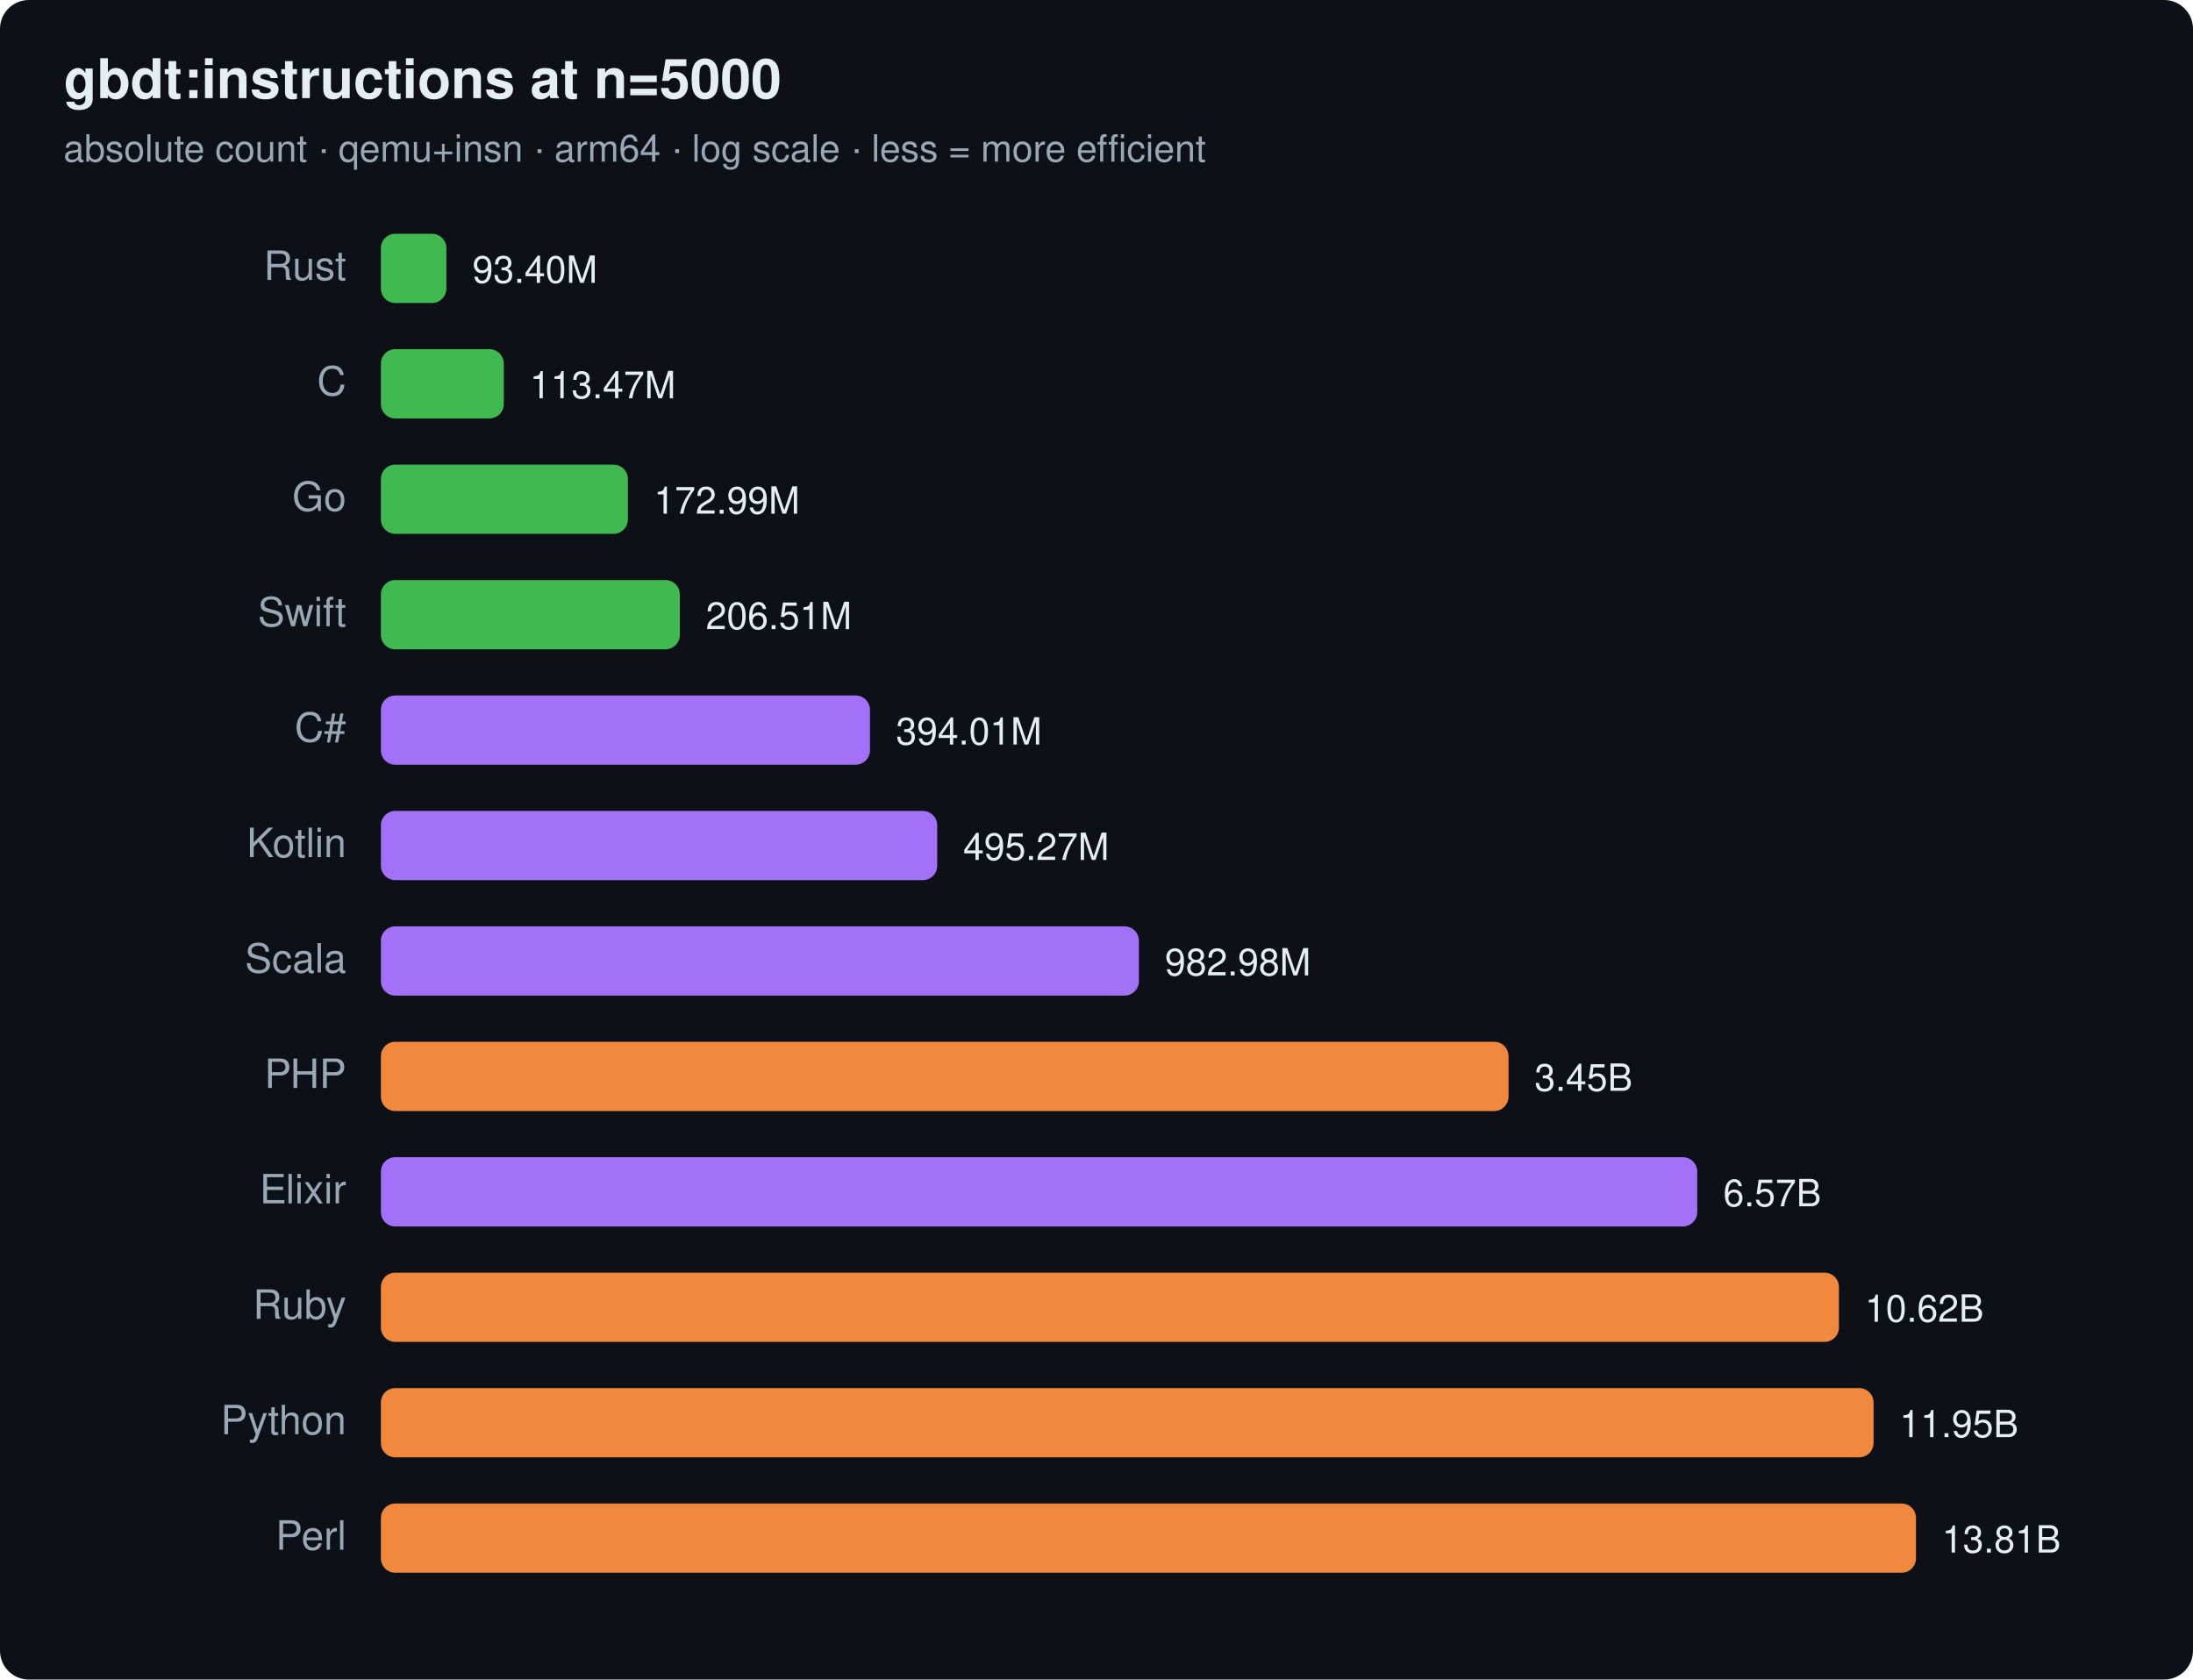
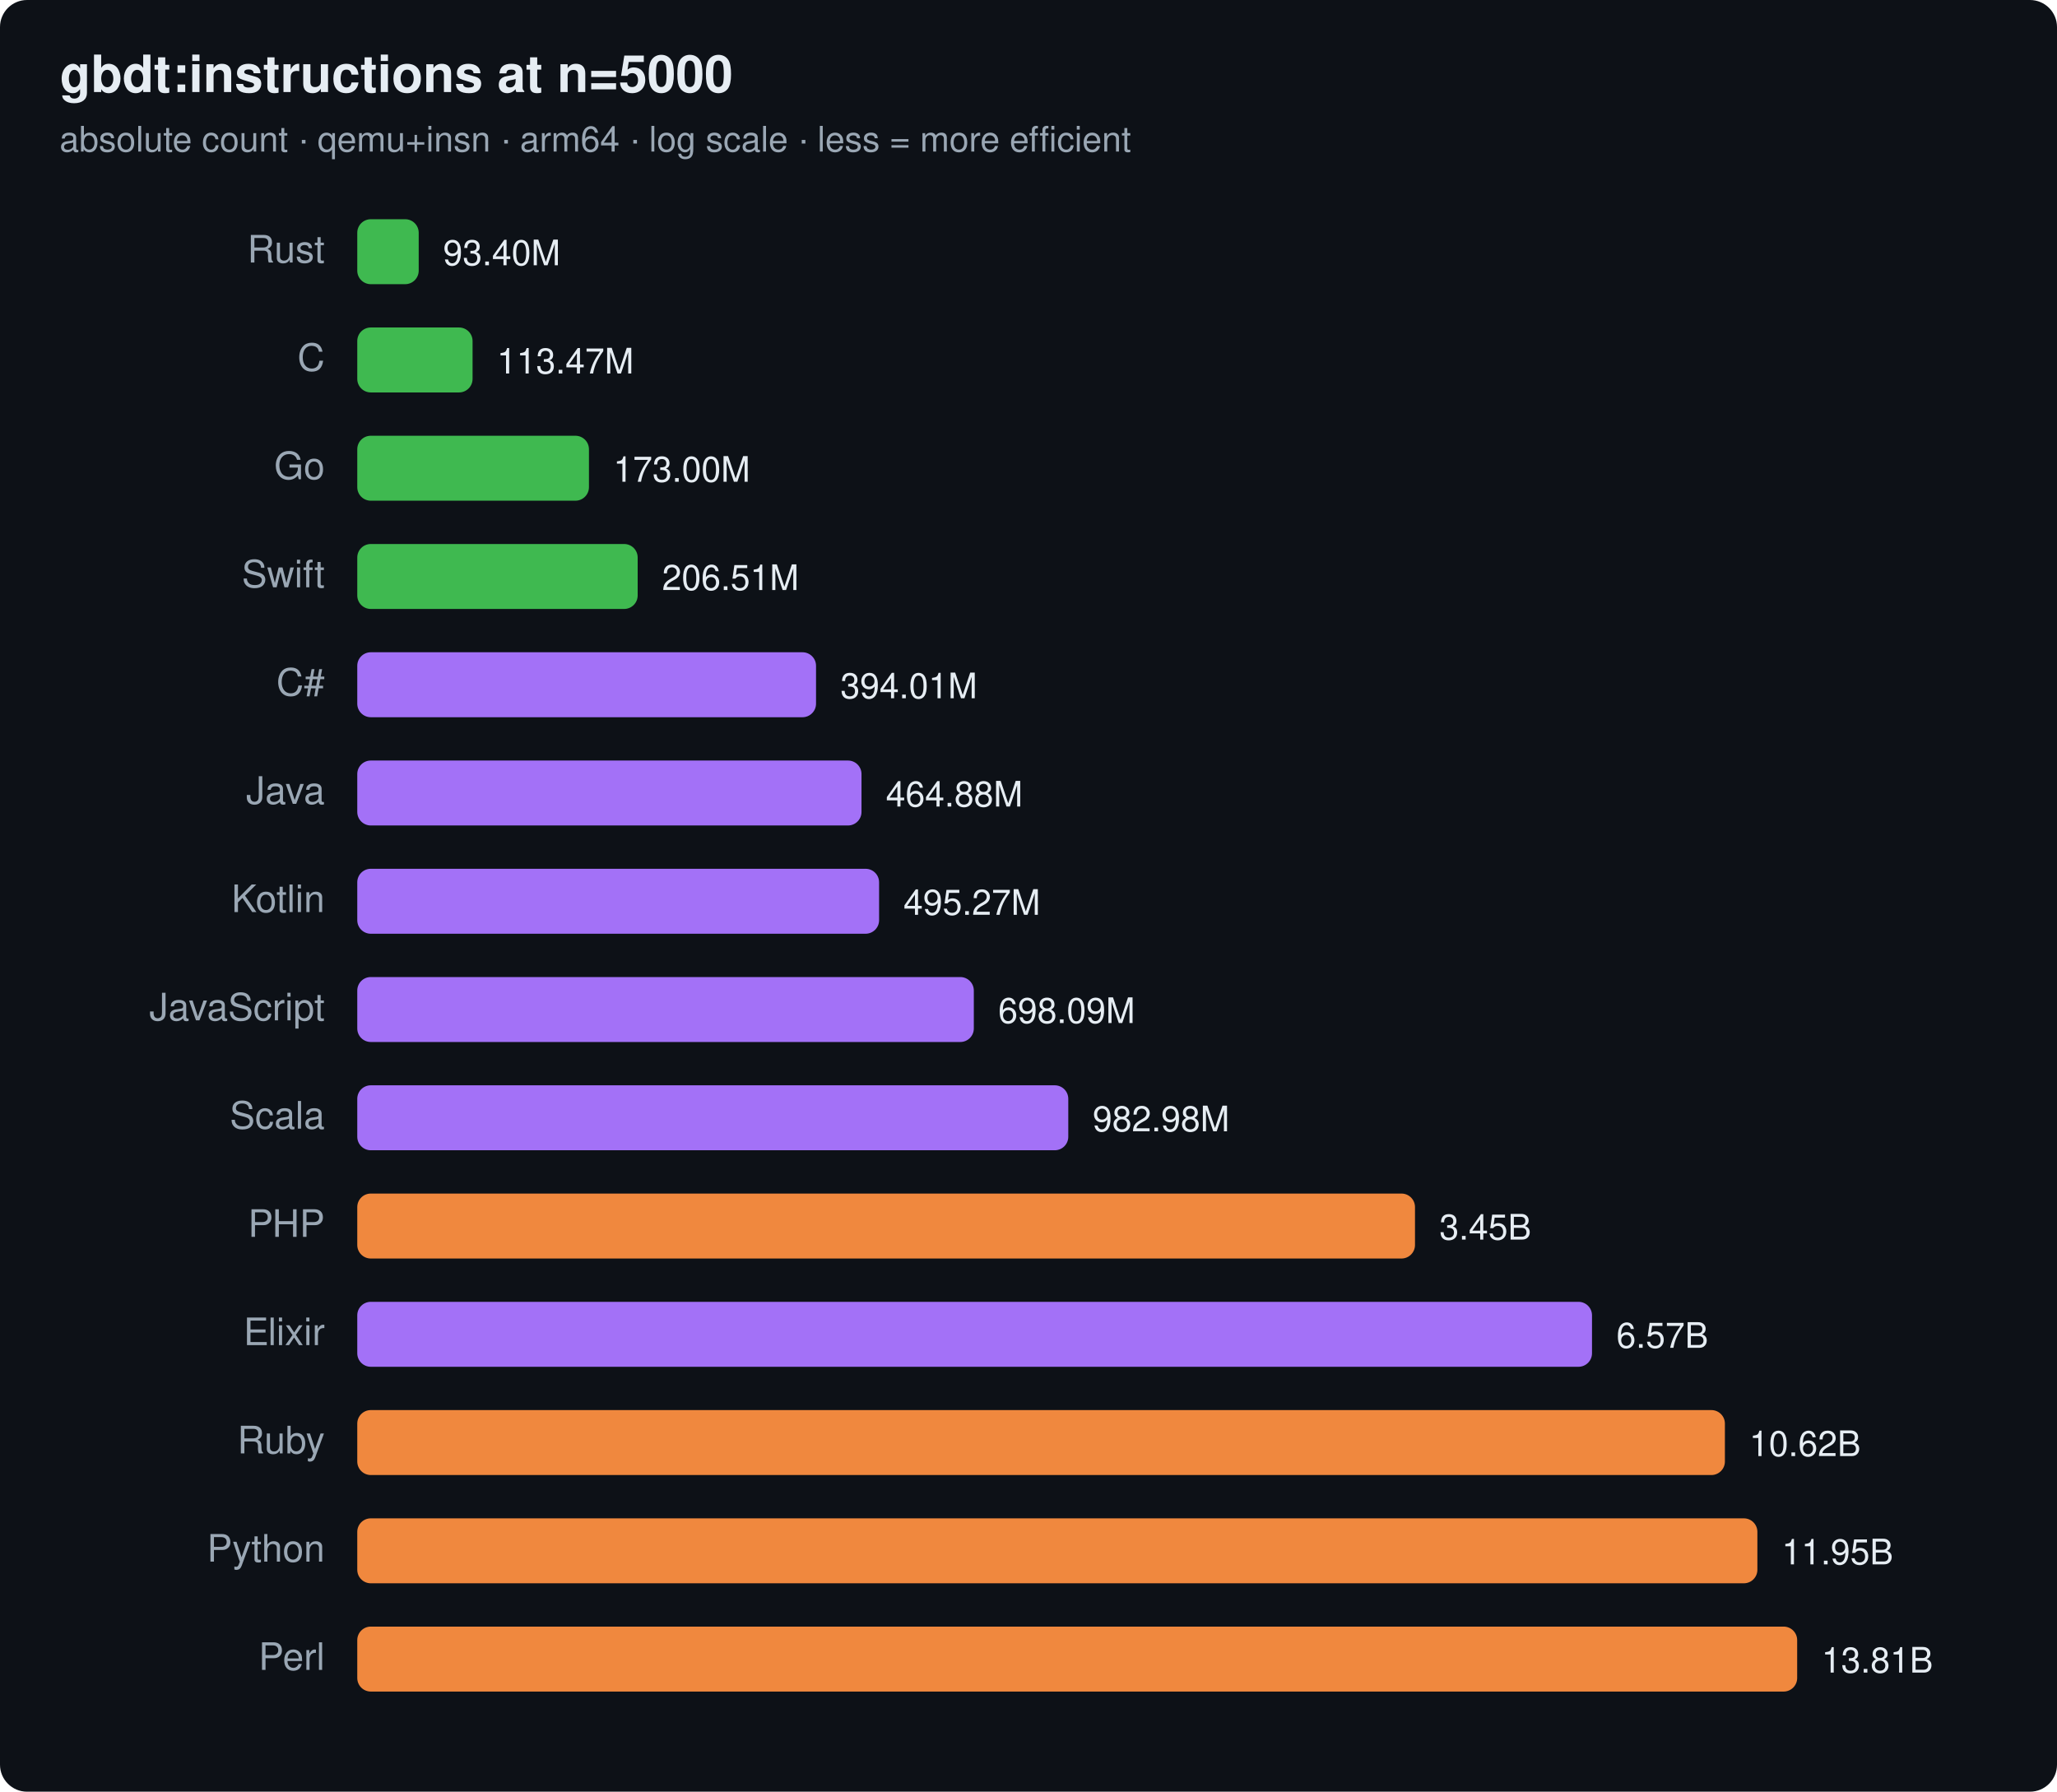
- <svg xmlns="http://www.w3.org/2000/svg" width="760" height="582" viewBox="0 0 760 582" font-family="ui-sans-serif,system-ui,Segoe UI,Helvetica,Arial">
-   <rect width="760" height="582" rx="10" fill="#0d1117" />
+ <svg xmlns="http://www.w3.org/2000/svg" width="760" height="662" viewBox="0 0 760 662" font-family="ui-sans-serif,system-ui,Segoe UI,Helvetica,Arial">
+   <rect width="760" height="662" rx="10" fill="#0d1117" />
  <text x="22" y="34" font-size="19" font-weight="700" fill="#e6edf3">gbdt:instructions at n=5000</text>
  <text x="22" y="56" font-size="13" fill="#9aa7b4">absolute count · qemu+insn · arm64 · log scale · less = more efficient</text>
  <text x="120" y="97" text-anchor="end" font-size="14" fill="#9aa7b4">Rust</text>
  <rect x="132" y="81" width="22.7" height="24" rx="5" fill="#3fb950" />
  <text x="163.7" y="98" font-size="13" fill="#e6edf3">93.40M</text>
  <text x="120" y="137" text-anchor="end" font-size="14" fill="#9aa7b4">C</text>
  <rect x="132" y="121" width="42.6" height="24" rx="5" fill="#3fb950" />
  <text x="183.6" y="138" font-size="13" fill="#e6edf3">113.47M</text>
  <text x="120" y="177" text-anchor="end" font-size="14" fill="#9aa7b4">Go</text>
  <rect x="132" y="161" width="85.6" height="24" rx="5" fill="#3fb950" />
-   <text x="226.6" y="178" font-size="13" fill="#e6edf3">172.99M</text>
+   <text x="226.6" y="178" font-size="13" fill="#e6edf3">173.00M</text>
  <text x="120" y="217" text-anchor="end" font-size="14" fill="#9aa7b4">Swift</text>
  <rect x="132" y="201" width="103.6" height="24" rx="5" fill="#3fb950" />
  <text x="244.6" y="218" font-size="13" fill="#e6edf3">206.51M</text>
  <text x="120" y="257" text-anchor="end" font-size="14" fill="#9aa7b4">C#</text>
  <rect x="132" y="241" width="169.5" height="24" rx="5" fill="#a371f7" />
  <text x="310.5" y="258" font-size="13" fill="#e6edf3">394.01M</text>
-   <text x="120" y="297" text-anchor="end" font-size="14" fill="#9aa7b4">Kotlin</text>
-   <rect x="132" y="281" width="192.8" height="24" rx="5" fill="#a371f7" />
-   <text x="333.8" y="298" font-size="13" fill="#e6edf3">495.27M</text>
-   <text x="120" y="337" text-anchor="end" font-size="14" fill="#9aa7b4">Scala</text>
-   <rect x="132" y="321" width="262.7" height="24" rx="5" fill="#a371f7" />
-   <text x="403.7" y="338" font-size="13" fill="#e6edf3">982.98M</text>
-   <text x="120" y="377" text-anchor="end" font-size="14" fill="#9aa7b4">PHP</text>
-   <rect x="132" y="361" width="390.8" height="24" rx="5" fill="#f0883e" />
-   <text x="531.8" y="378" font-size="13" fill="#e6edf3">3.45B</text>
-   <text x="120" y="417" text-anchor="end" font-size="14" fill="#9aa7b4">Elixir</text>
-   <rect x="132" y="401" width="456.2" height="24" rx="5" fill="#a371f7" />
-   <text x="597.2" y="418" font-size="13" fill="#e6edf3">6.57B</text>
-   <text x="120" y="457" text-anchor="end" font-size="14" fill="#9aa7b4">Ruby</text>
-   <rect x="132" y="441" width="505.3" height="24" rx="5" fill="#f0883e" />
-   <text x="646.3" y="458" font-size="13" fill="#e6edf3">10.62B</text>
-   <text x="120" y="497" text-anchor="end" font-size="14" fill="#9aa7b4">Python</text>
-   <rect x="132" y="481" width="517.3" height="24" rx="5" fill="#f0883e" />
-   <text x="658.3" y="498" font-size="13" fill="#e6edf3">11.95B</text>
-   <text x="120" y="537" text-anchor="end" font-size="14" fill="#9aa7b4">Perl</text>
-   <rect x="132" y="521" width="532.0" height="24" rx="5" fill="#f0883e" />
-   <text x="673.0" y="538" font-size="13" fill="#e6edf3">13.81B</text>
+   <text x="120" y="297" text-anchor="end" font-size="14" fill="#9aa7b4">Java</text>
+   <rect x="132" y="281" width="186.3" height="24" rx="5" fill="#a371f7" />
+   <text x="327.3" y="298" font-size="13" fill="#e6edf3">464.88M</text>
+   <text x="120" y="337" text-anchor="end" font-size="14" fill="#9aa7b4">Kotlin</text>
+   <rect x="132" y="321" width="192.8" height="24" rx="5" fill="#a371f7" />
+   <text x="333.8" y="338" font-size="13" fill="#e6edf3">495.27M</text>
+   <text x="120" y="377" text-anchor="end" font-size="14" fill="#9aa7b4">JavaScript</text>
+   <rect x="132" y="361" width="227.8" height="24" rx="5" fill="#a371f7" />
+   <text x="368.8" y="378" font-size="13" fill="#e6edf3">698.09M</text>
+   <text x="120" y="417" text-anchor="end" font-size="14" fill="#9aa7b4">Scala</text>
+   <rect x="132" y="401" width="262.7" height="24" rx="5" fill="#a371f7" />
+   <text x="403.7" y="418" font-size="13" fill="#e6edf3">982.98M</text>
+   <text x="120" y="457" text-anchor="end" font-size="14" fill="#9aa7b4">PHP</text>
+   <rect x="132" y="441" width="390.8" height="24" rx="5" fill="#f0883e" />
+   <text x="531.8" y="458" font-size="13" fill="#e6edf3">3.45B</text>
+   <text x="120" y="497" text-anchor="end" font-size="14" fill="#9aa7b4">Elixir</text>
+   <rect x="132" y="481" width="456.2" height="24" rx="5" fill="#a371f7" />
+   <text x="597.2" y="498" font-size="13" fill="#e6edf3">6.57B</text>
+   <text x="120" y="537" text-anchor="end" font-size="14" fill="#9aa7b4">Ruby</text>
+   <rect x="132" y="521" width="505.3" height="24" rx="5" fill="#f0883e" />
+   <text x="646.3" y="538" font-size="13" fill="#e6edf3">10.62B</text>
+   <text x="120" y="577" text-anchor="end" font-size="14" fill="#9aa7b4">Python</text>
+   <rect x="132" y="561" width="517.3" height="24" rx="5" fill="#f0883e" />
+   <text x="658.3" y="578" font-size="13" fill="#e6edf3">11.95B</text>
+   <text x="120" y="617" text-anchor="end" font-size="14" fill="#9aa7b4">Perl</text>
+   <rect x="132" y="601" width="532.0" height="24" rx="5" fill="#f0883e" />
+   <text x="673.0" y="618" font-size="13" fill="#e6edf3">13.81B</text>
</svg>
